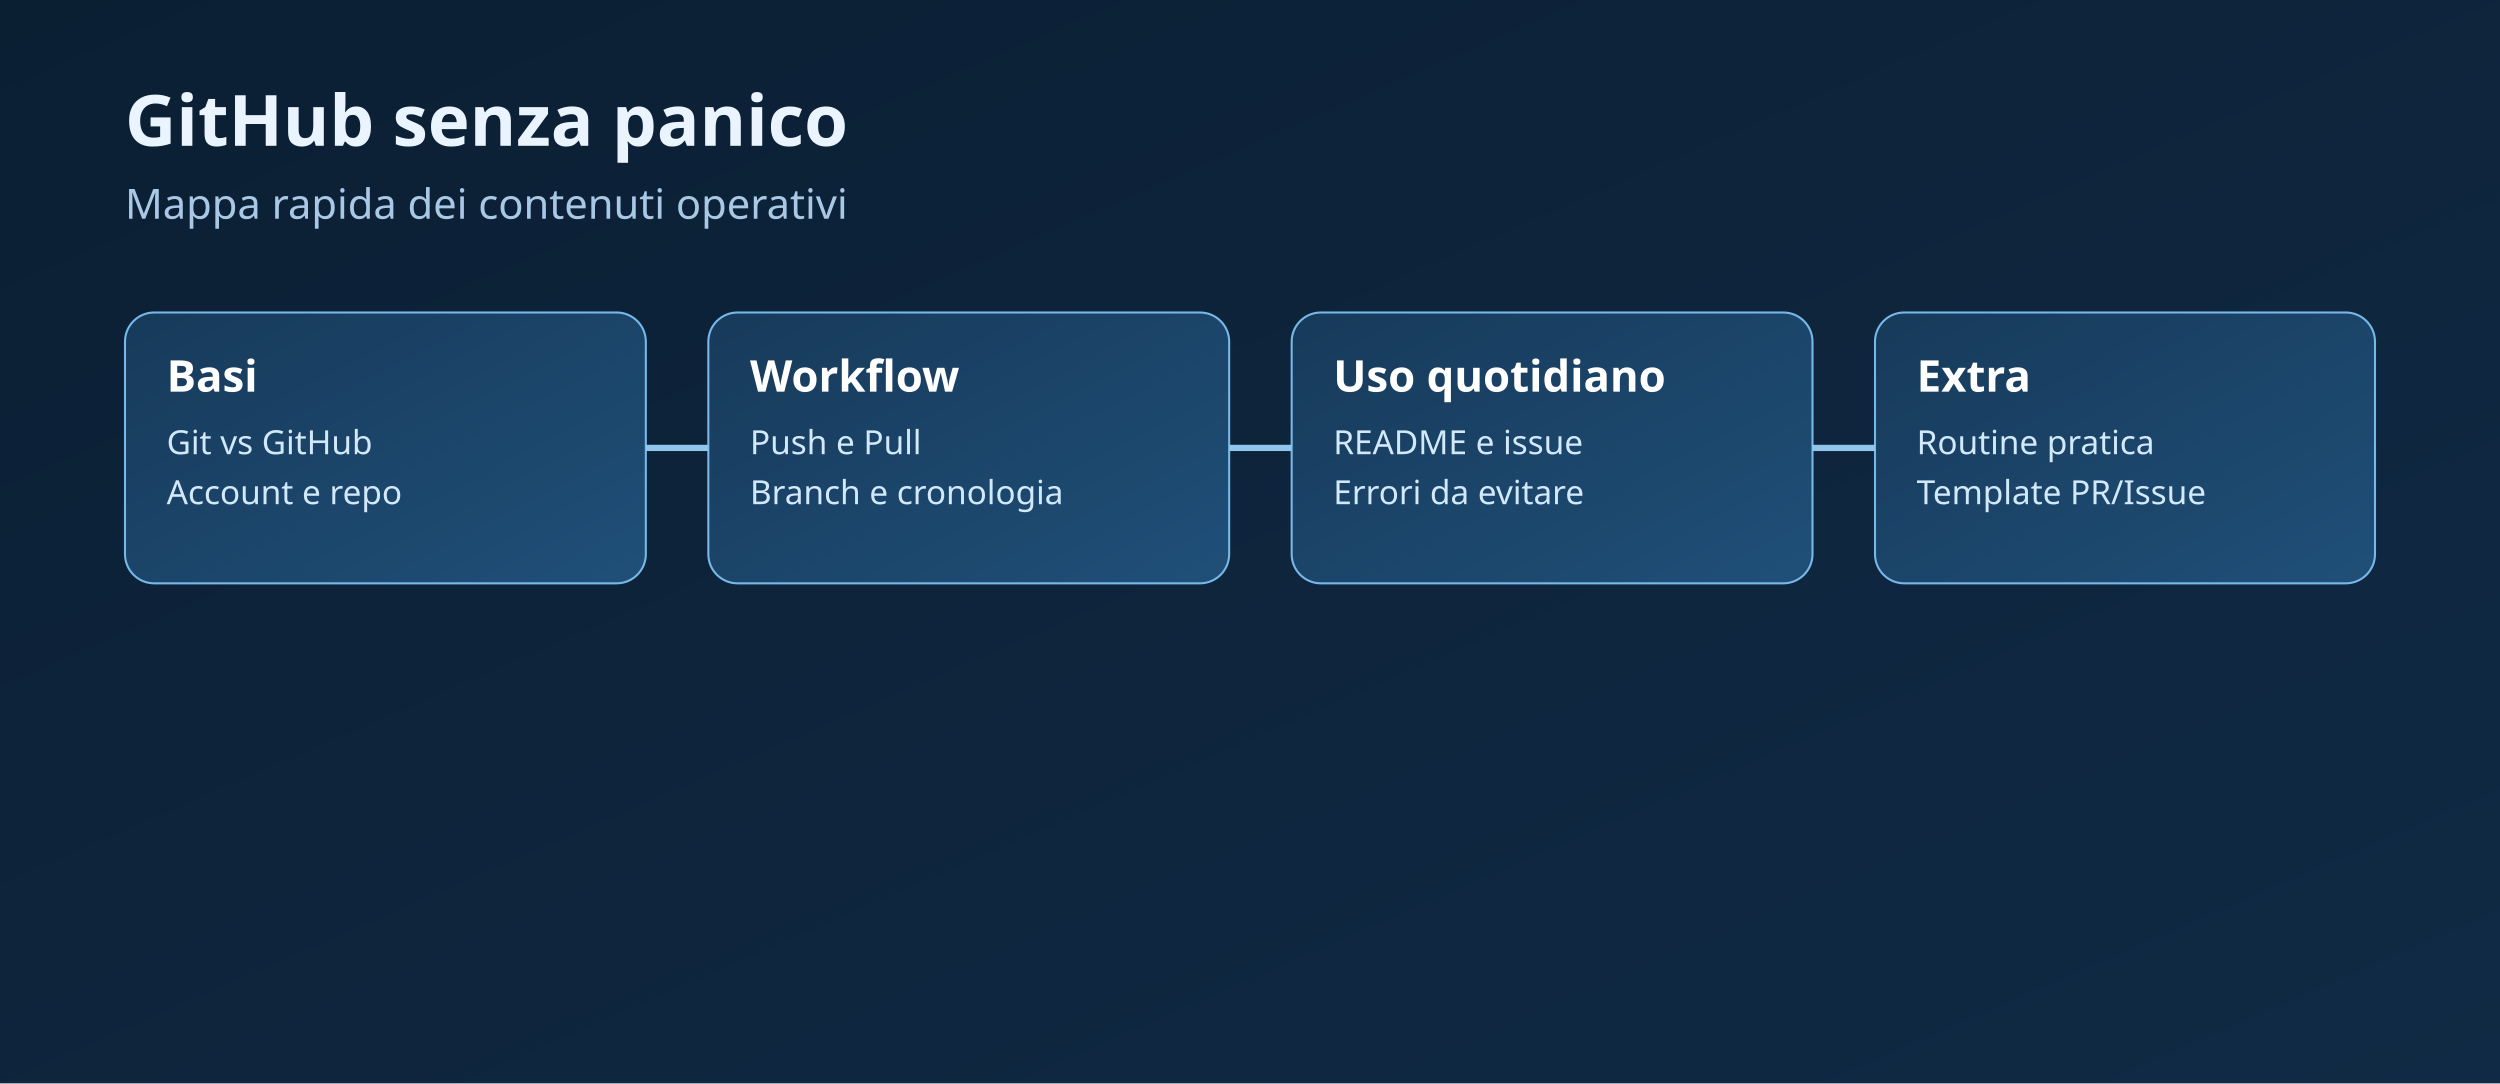
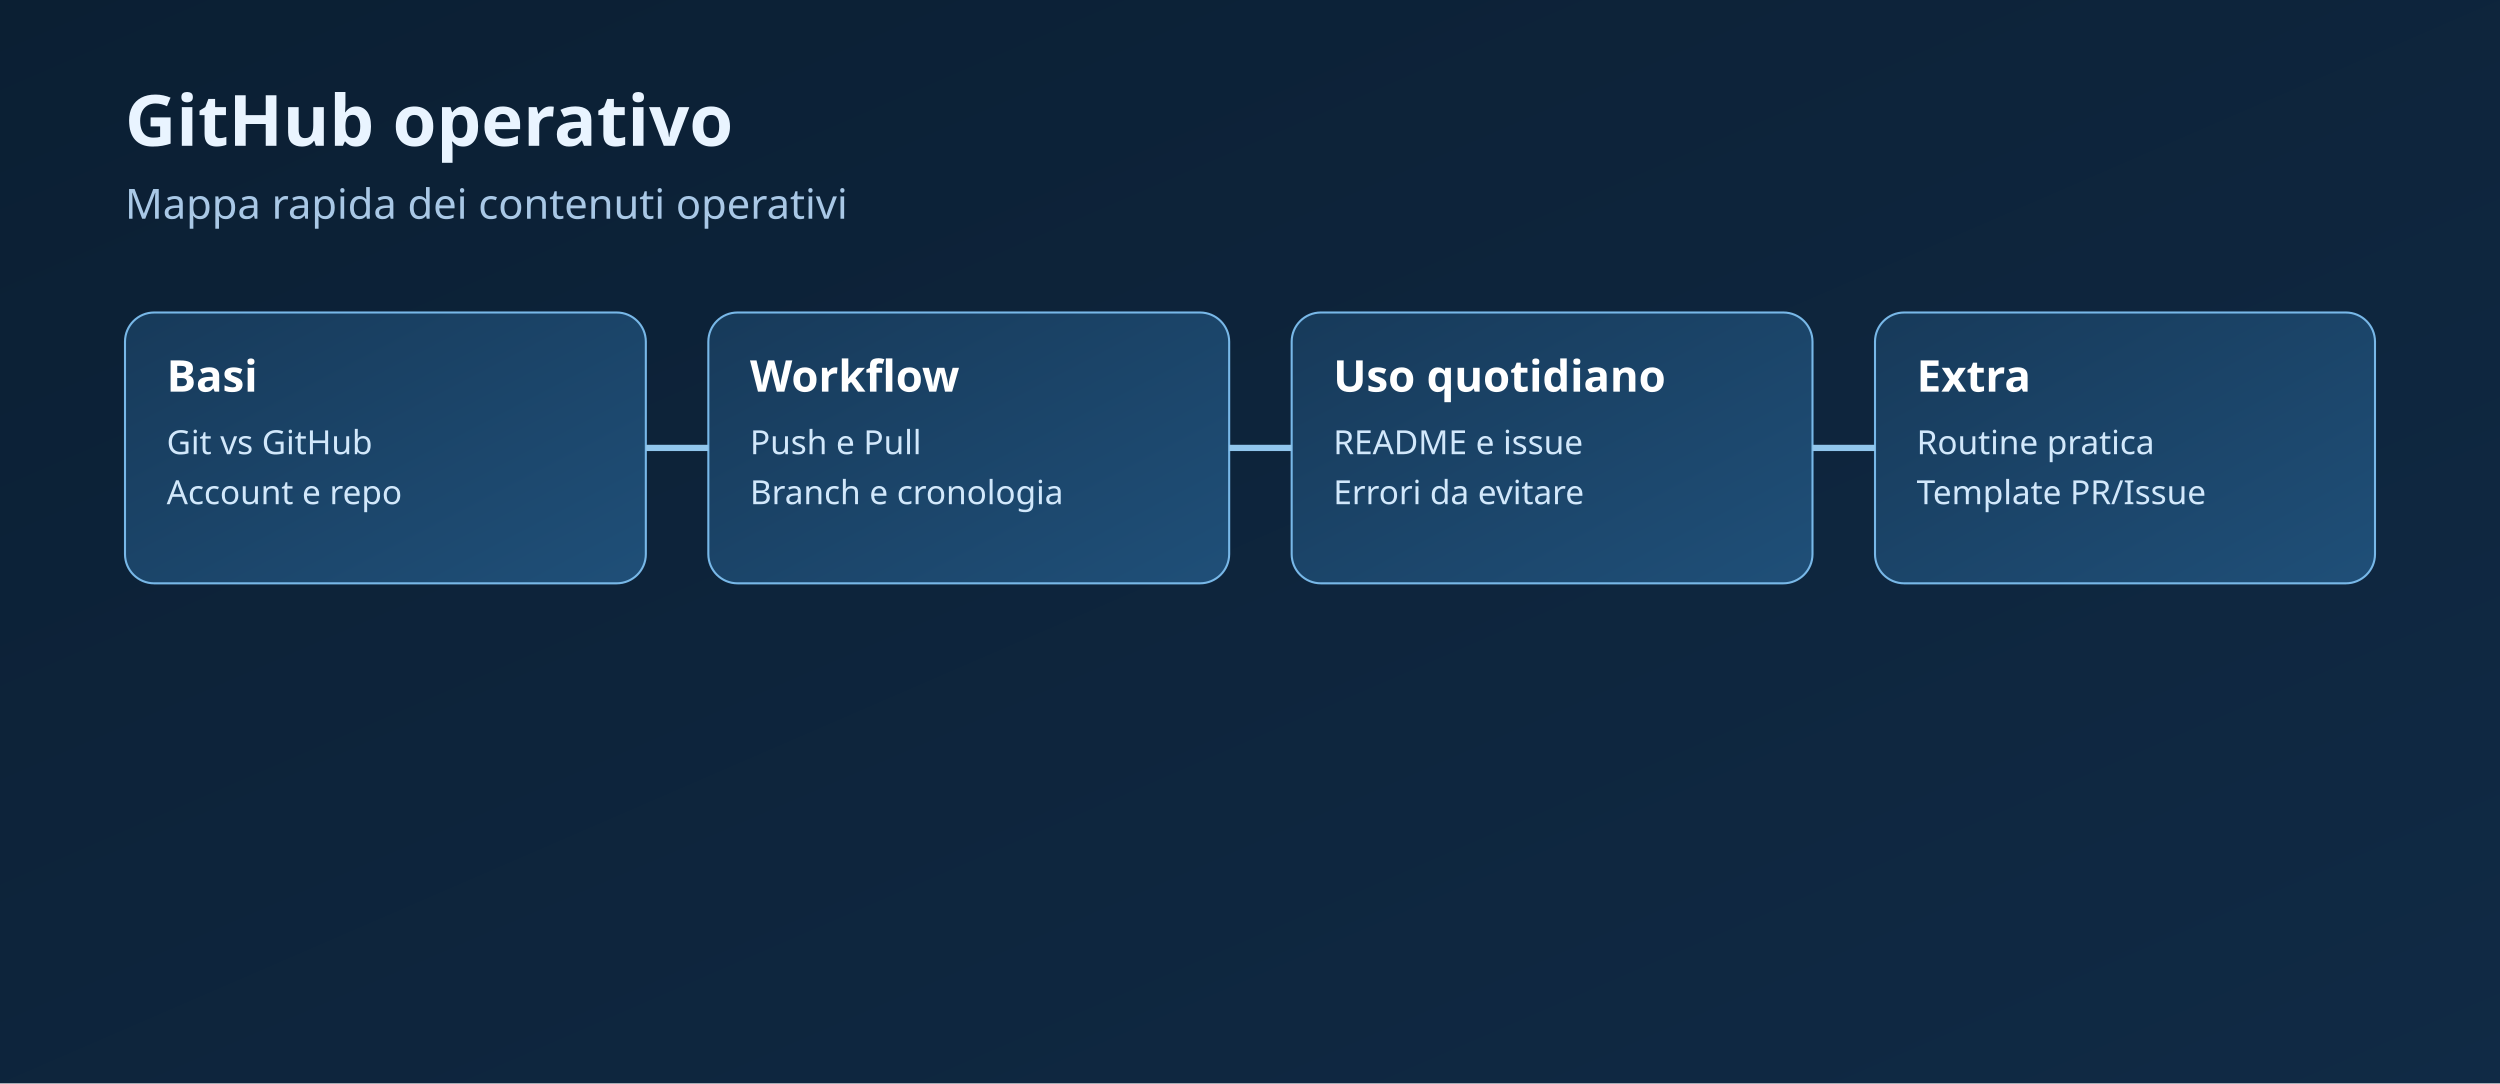
<svg xmlns="http://www.w3.org/2000/svg" viewBox="0 0 1200 520" role="img" aria-labelledby="title desc">
  <defs>
    <linearGradient id="bg" x1="0" y1="0" x2="1" y2="1">
      <stop offset="0%" stop-color="#0b1f33" />
      <stop offset="100%" stop-color="#102a45" />
    </linearGradient>
    <linearGradient id="card" x1="0" y1="0" x2="1" y2="1">
      <stop offset="0%" stop-color="#173a5a" />
      <stop offset="100%" stop-color="#1f4f78" />
    </linearGradient>
  </defs>
  <rect width="1200" height="520" fill="url(#bg)" />
-   <text x="60" y="70" fill="#e9f4ff" font-size="34" font-family="Verdana, sans-serif" font-weight="700">GitHub senza panico</text>
+   <text x="60" y="70" fill="#e9f4ff" font-size="34" font-family="Verdana, sans-serif" font-weight="700">GitHub operativo</text>
  <text x="60" y="105" fill="#a9c8e6" font-size="20" font-family="Verdana, sans-serif">Mappa rapida dei contenuti operativi</text>
  <g transform="translate(60 150)">
    <rect width="250" height="130" rx="14" fill="url(#card)" stroke="#78b8e8" />
    <text x="20" y="38" fill="#fff" font-size="21" font-family="Verdana, sans-serif" font-weight="700">Basi</text>
    <text x="20" y="68" fill="#d2e8fb" font-size="16" font-family="Verdana, sans-serif">Git vs GitHub</text>
    <text x="20" y="92" fill="#d2e8fb" font-size="16" font-family="Verdana, sans-serif">Account e repo</text>
  </g>
  <g transform="translate(340 150)">
    <rect width="250" height="130" rx="14" fill="url(#card)" stroke="#78b8e8" />
    <text x="20" y="38" fill="#fff" font-size="21" font-family="Verdana, sans-serif" font-weight="700">Workflow</text>
    <text x="20" y="68" fill="#d2e8fb" font-size="16" font-family="Verdana, sans-serif">Push e Pull</text>
    <text x="20" y="92" fill="#d2e8fb" font-size="16" font-family="Verdana, sans-serif">Branch e cronologia</text>
  </g>
  <g transform="translate(620 150)">
    <rect width="250" height="130" rx="14" fill="url(#card)" stroke="#78b8e8" />
    <text x="20" y="38" fill="#fff" font-size="21" font-family="Verdana, sans-serif" font-weight="700">Uso quotidiano</text>
    <text x="20" y="68" fill="#d2e8fb" font-size="16" font-family="Verdana, sans-serif">README e issue</text>
    <text x="20" y="92" fill="#d2e8fb" font-size="16" font-family="Verdana, sans-serif">Errori da evitare</text>
  </g>
  <g transform="translate(900 150)">
    <rect width="240" height="130" rx="14" fill="url(#card)" stroke="#78b8e8" />
    <text x="20" y="38" fill="#fff" font-size="21" font-family="Verdana, sans-serif" font-weight="700">Extra</text>
    <text x="20" y="68" fill="#d2e8fb" font-size="16" font-family="Verdana, sans-serif">Routine pratica</text>
    <text x="20" y="92" fill="#d2e8fb" font-size="16" font-family="Verdana, sans-serif">Template PR/Issue</text>
  </g>
  <path d="M310 215 H340 M590 215 H620 M870 215 H900" stroke="#91c6ec" stroke-width="3" />
</svg>
